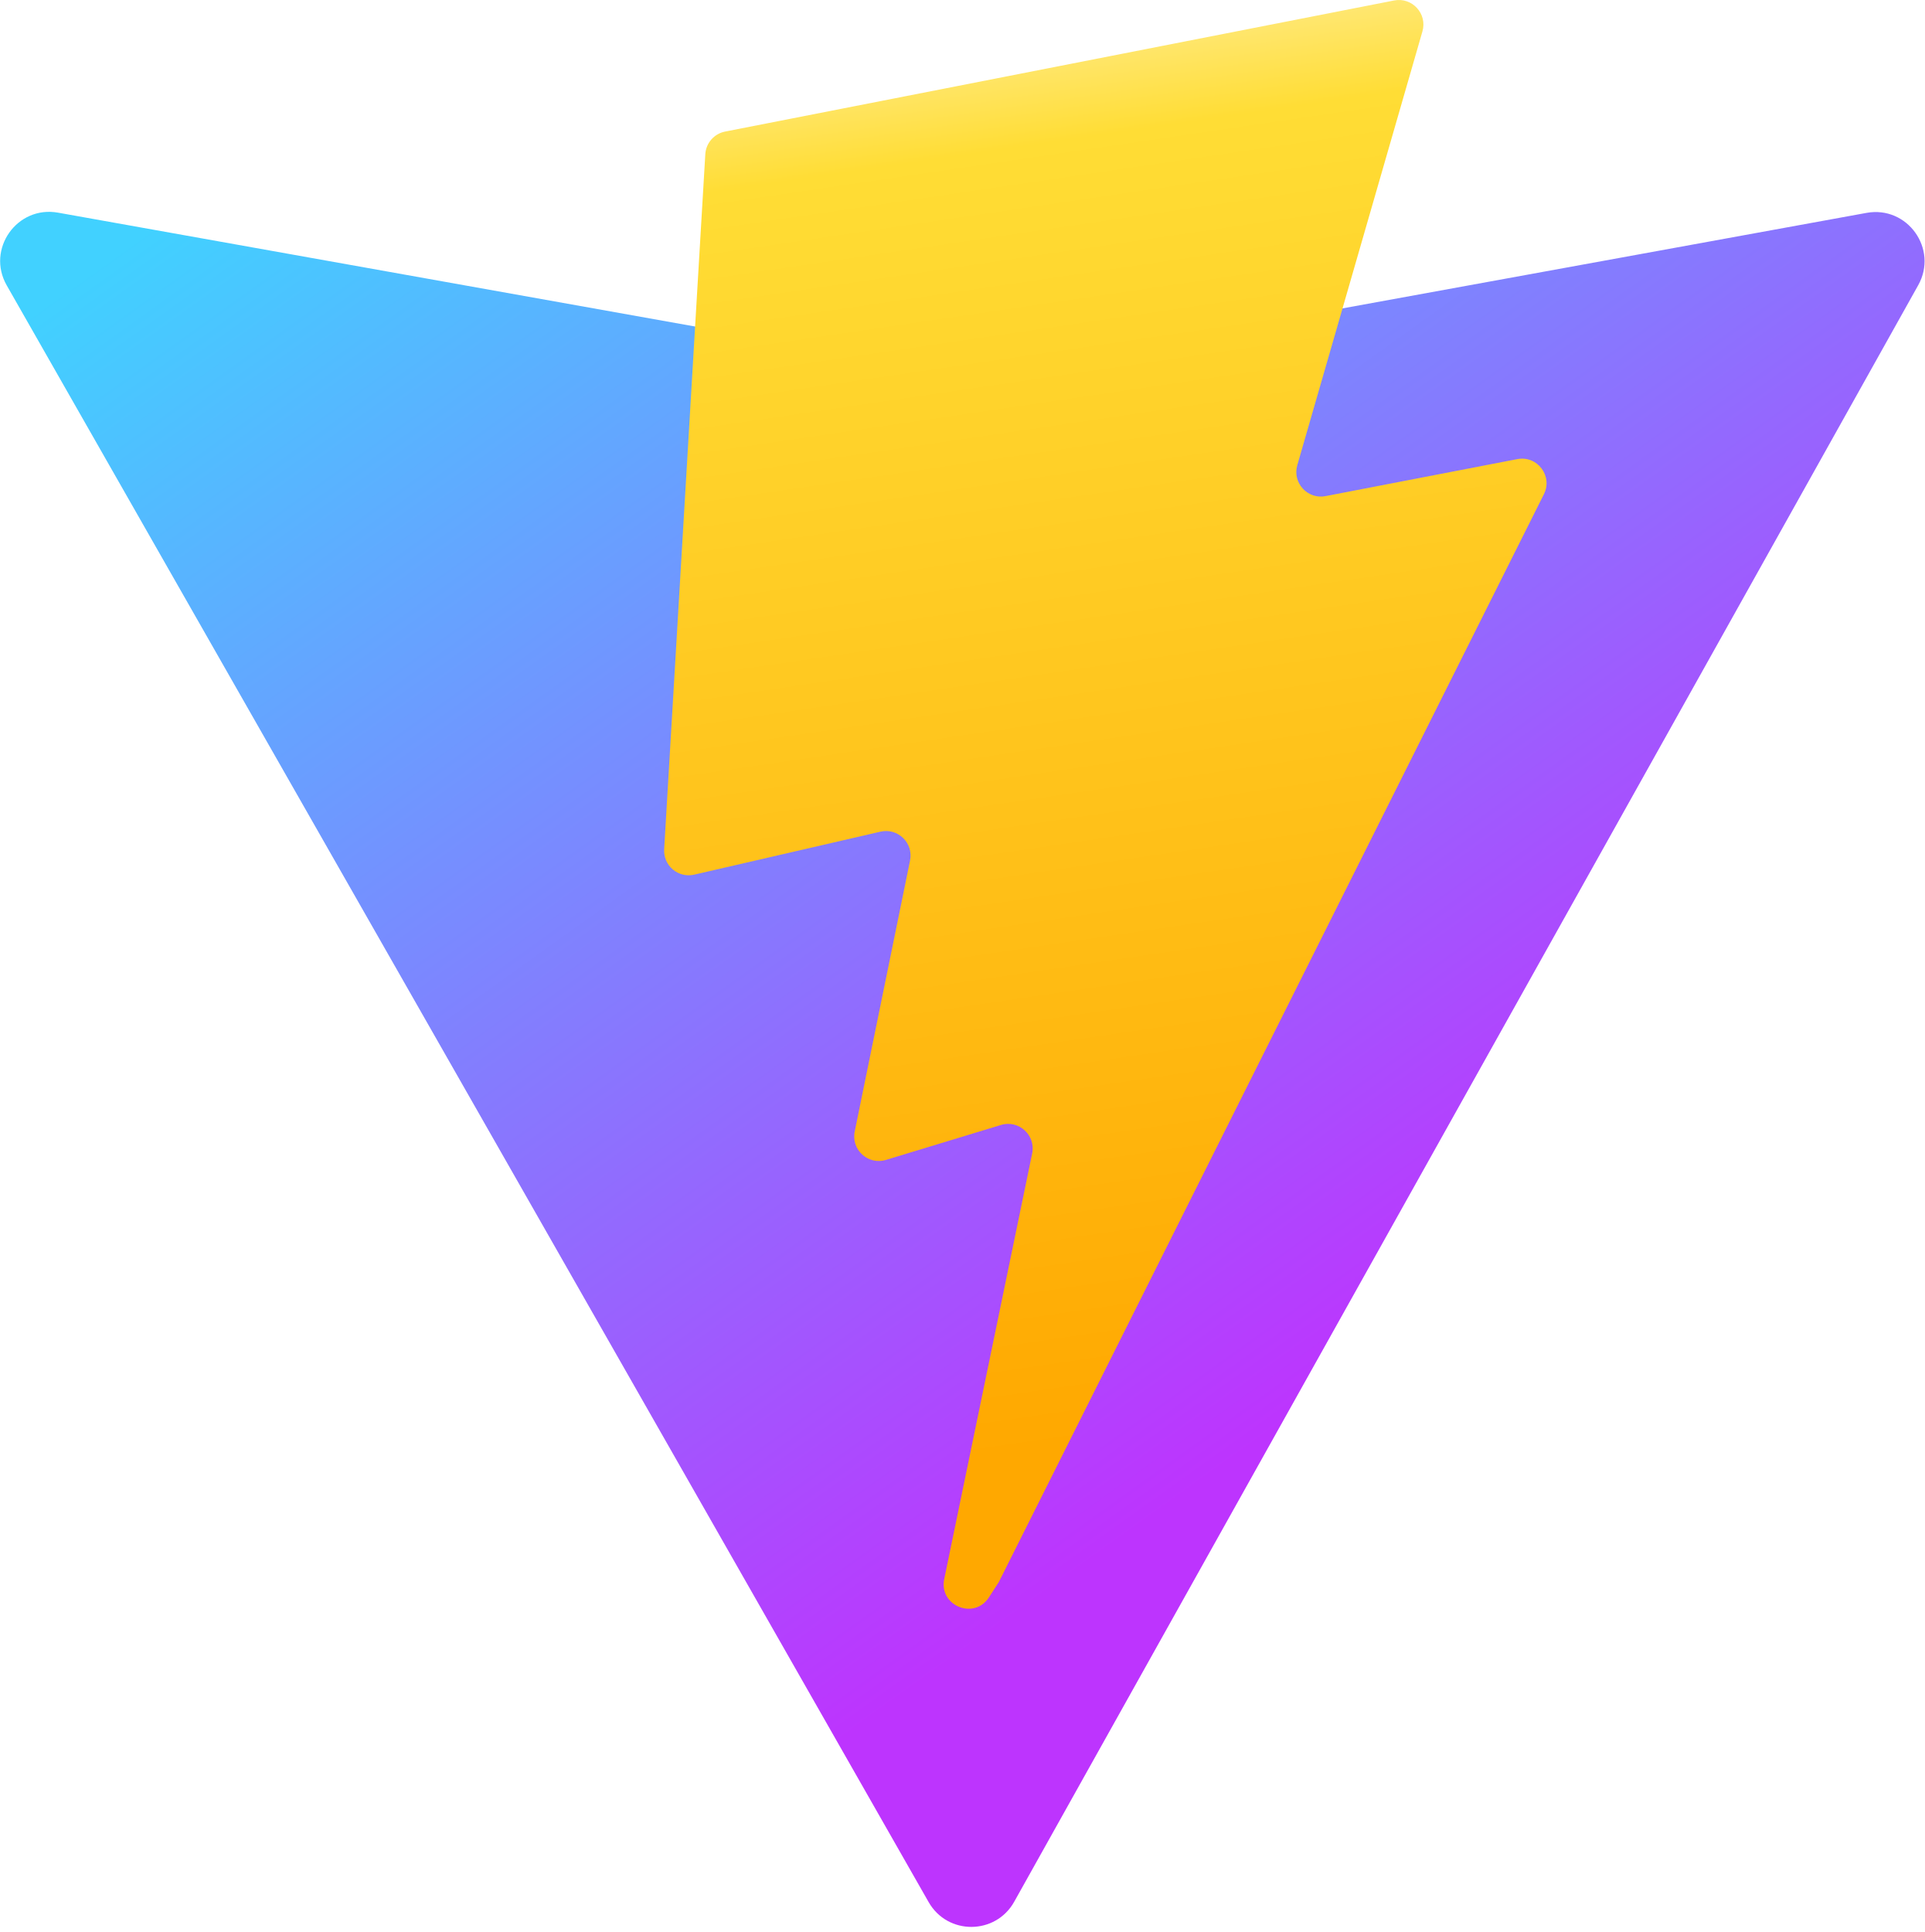
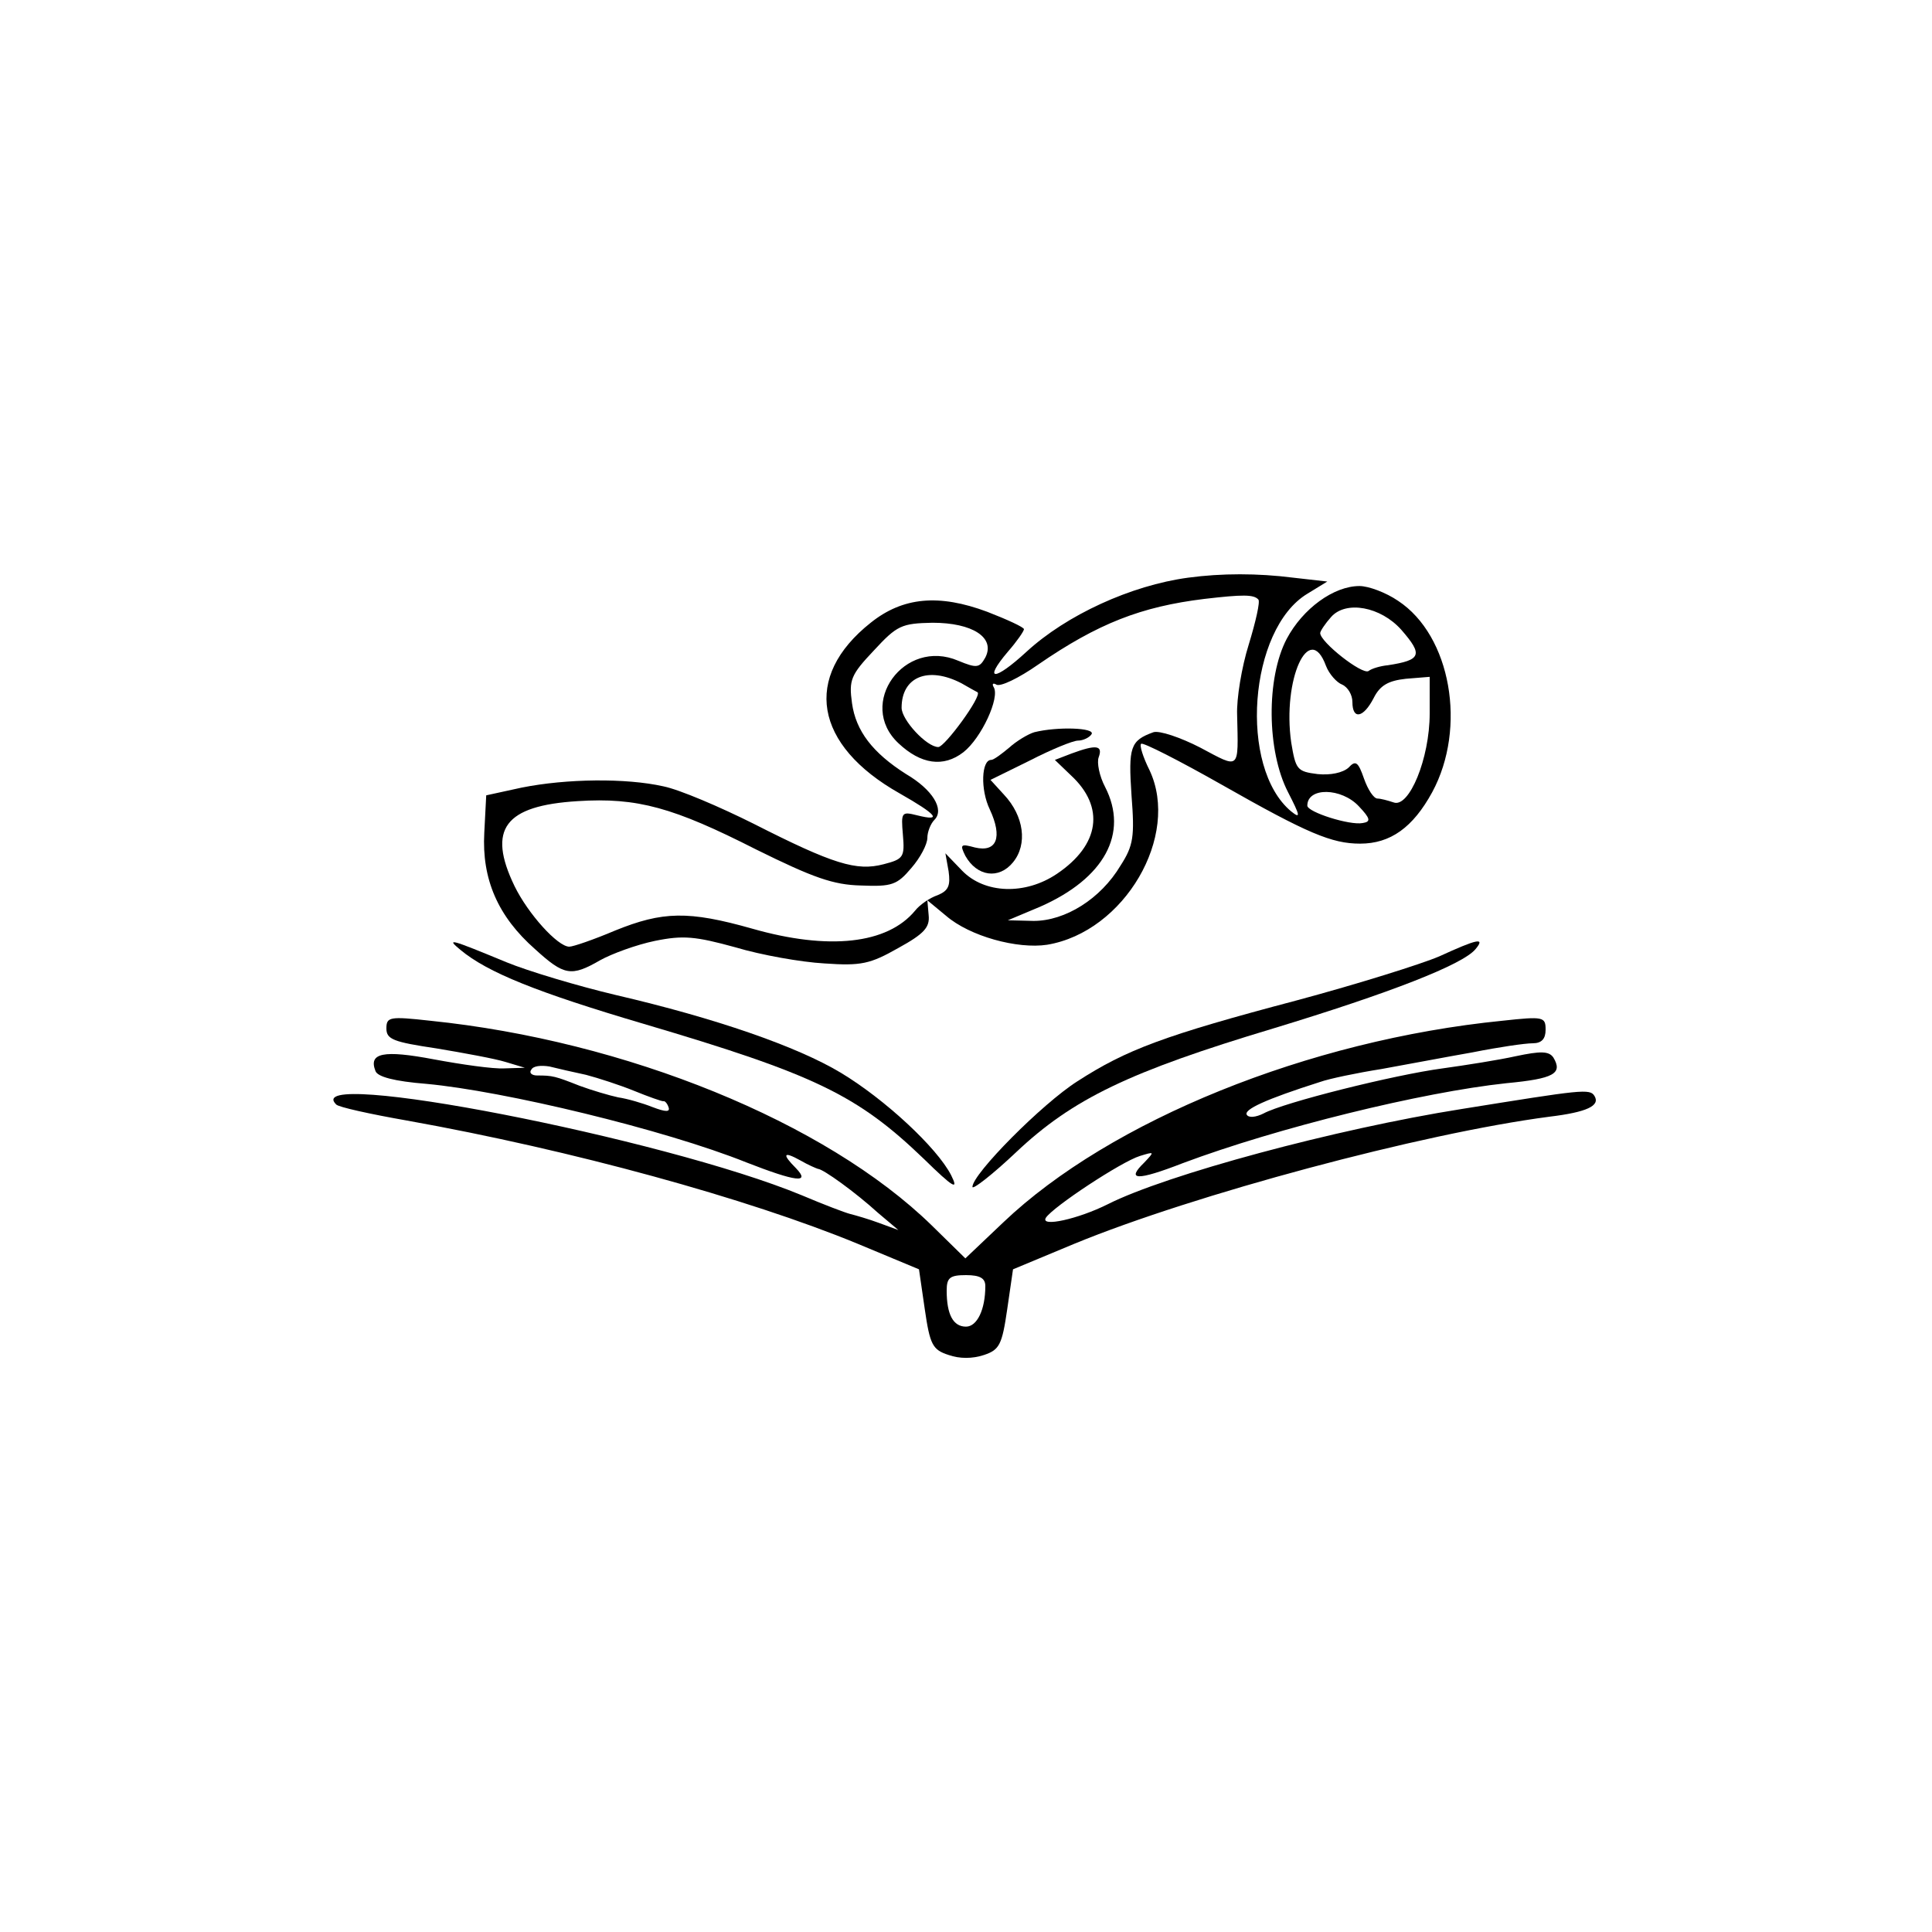
- <svg xmlns="http://www.w3.org/2000/svg" aria-hidden="true" role="img" class="iconify iconify--logos" width="31.88" height="32" preserveAspectRatio="xMidYMid meet" viewBox="0 0 256 257">
-   <defs>
-     <linearGradient id="IconifyId1813088fe1fbc01fb466" x1="-.828%" x2="57.636%" y1="7.652%" y2="78.411%">
-       <stop offset="0%" stop-color="#41D1FF" />
-       <stop offset="100%" stop-color="#BD34FE" />
-     </linearGradient>
-     <linearGradient id="IconifyId1813088fe1fbc01fb467" x1="43.376%" x2="50.316%" y1="2.242%" y2="89.03%">
-       <stop offset="0%" stop-color="#FFEA83" />
-       <stop offset="8.333%" stop-color="#FFDD35" />
-       <stop offset="100%" stop-color="#FFA800" />
-     </linearGradient>
-   </defs>
-   <path fill="url(#IconifyId1813088fe1fbc01fb466)" d="M255.153 37.938L134.897 252.976c-2.483 4.44-8.862 4.466-11.382.048L.875 37.958c-2.746-4.814 1.371-10.646 6.827-9.67l120.385 21.517a6.537 6.537 0 0 0 2.322-.004l117.867-21.483c5.438-.991 9.574 4.796 6.877 9.62Z" />
-   <path fill="url(#IconifyId1813088fe1fbc01fb467)" d="M185.432.063L96.44 17.501a3.268 3.268 0 0 0-2.634 3.014l-5.474 92.456a3.268 3.268 0 0 0 3.997 3.378l24.777-5.718c2.318-.535 4.413 1.507 3.936 3.838l-7.361 36.047c-.495 2.426 1.782 4.5 4.151 3.78l15.304-4.649c2.372-.72 4.652 1.36 4.15 3.788l-11.698 56.621c-.732 3.542 3.979 5.473 5.943 2.437l1.313-2.028l72.516-144.72c1.215-2.423-.88-5.186-3.54-4.672l-25.505 4.922c-2.396.462-4.435-1.77-3.759-4.114l16.646-57.705c.677-2.35-1.37-4.583-3.769-4.113Z" />
+ <svg xmlns="http://www.w3.org/2000/svg" version="1.0" width="300pt" height="300pt" viewBox="0 0 300 300" preserveAspectRatio="xMidYMid meet">
+   <g transform="translate(0,300) scale(0.1,-0.1)" fill="#000000" stroke="none">
+     <path d="M1845 2103 c-89 -12 -189 -58 -251 -115 -50 -46 -68 -46 -29 0 14 16 25 32 25 35 0 3 -26 15 -57 27 -75 28 -131 23 -181 -17 -106 -84 -88 -190 45 -265 58 -33 67 -44 27 -34 -24 6 -25 5 -22 -30 3 -35 1 -38 -30 -46 -42 -11 -78 0 -202 63 -52 26 -115 53 -140 58 -58 13 -150 12 -220 -2 l-55 -12 -3 -58 c-4 -72 21 -130 79 -181 45 -41 56 -43 101 -17 18 10 56 24 85 30 44 9 63 7 125 -10 40 -12 102 -23 138 -25 57 -4 71 -1 115 24 40 22 49 32 47 51 l-2 23 29 -24 c37 -32 111 -52 157 -45 120 20 207 169 159 271 -10 20 -16 39 -13 41 2 3 59 -26 126 -64 132 -75 170 -91 214 -91 47 0 82 25 112 80 54 100 29 243 -53 297 -19 13 -46 23 -60 23 -40 0 -88 -35 -113 -82 -32 -61 -31 -174 2 -238 19 -37 20 -42 5 -30 -82 68 -66 283 25 338 l31 19 -53 6 c-55 7 -111 7 -163 0z m109 -34 c3 -3 -4 -34 -15 -70 -11 -35 -19 -84 -18 -109 2 -87 5 -84 -57 -51 -31 16 -64 27 -73 24 -36 -13 -39 -23 -34 -98 5 -64 3 -78 -17 -109 -31 -52 -86 -86 -135 -86 l-40 1 50 21 c100 44 138 114 101 186 -9 17 -13 38 -10 46 7 19 -4 20 -42 6 l-26 -10 25 -24 c53 -49 45 -108 -22 -153 -49 -33 -112 -31 -147 5 l-26 27 5 -28 c3 -22 0 -30 -17 -37 -12 -4 -28 -15 -35 -24 -43 -52 -134 -62 -253 -28 -99 28 -139 27 -213 -3 -33 -14 -65 -25 -71 -25 -18 0 -64 51 -85 94 -43 89 -15 125 98 132 93 6 149 -10 277 -75 89 -44 120 -55 163 -56 48 -2 56 1 78 27 14 16 25 37 25 47 0 9 5 22 11 28 16 16 -3 47 -44 71 -52 33 -78 67 -84 110 -5 36 -2 44 34 82 36 39 43 42 91 43 62 0 98 -23 82 -54 -9 -16 -13 -17 -42 -5 -84 36 -158 -67 -93 -128 35 -33 70 -38 101 -14 28 22 57 85 47 101 -3 5 -1 7 4 4 6 -4 35 10 65 31 93 64 160 90 258 102 60 7 77 7 84 -1z m222 -47 c34 -39 31 -47 -21 -55 -11 -1 -25 -5 -30 -9 -10 -6 -75 45 -75 59 0 3 8 15 17 25 23 26 77 16 109 -20z m-117 -56 c5 -13 17 -26 25 -29 9 -4 16 -16 16 -27 0 -28 17 -25 33 6 10 20 23 27 50 30 l37 3 0 -57 c0 -70 -32 -147 -56 -138 -9 3 -20 6 -25 6 -6 0 -15 14 -21 31 -9 26 -13 29 -24 17 -9 -8 -28 -12 -48 -10 -32 4 -34 7 -41 49 -14 98 28 190 54 119z m-566 -27 c12 -7 23 -13 25 -14 7 -6 -51 -85 -61 -85 -18 0 -57 42 -57 61 0 48 41 65 93 38z m617 -191 c18 -19 19 -24 6 -26 -20 -4 -86 17 -86 27 0 29 53 28 80 -1z" />
+     <path d="M1606 1863 c-10 -3 -28 -14 -39 -24 -12 -10 -24 -19 -28 -19 -15 0 -17 -46 -2 -77 20 -43 11 -67 -23 -59 -22 6 -24 5 -15 -13 18 -32 52 -37 74 -10 23 28 17 72 -14 105 l-21 23 61 30 c33 17 67 31 75 31 8 0 18 5 21 10 6 10 -53 12 -89 3z" />
+     <path d="M715 1525 c42 -35 119 -66 285 -115 264 -78 331 -110 434 -209 47 -46 55 -50 43 -26 -22 43 -103 118 -171 159 -68 41 -195 85 -350 121 -59 14 -136 37 -170 51 -87 36 -94 38 -71 19z" />
+     <path d="M2235 1515 c-28 -12 -127 -43 -220 -68 -208 -55 -266 -77 -342 -126 -55 -35 -163 -144 -163 -164 0 -5 31 19 68 54 88 83 176 125 399 192 181 55 294 99 314 123 16 19 3 16 -56 -11z" />
+     <path d="M600 1403 c0 -17 11 -21 78 -31 42 -7 91 -16 107 -21 l30 -9 -32 -1 c-17 -1 -66 6 -109 14 -79 15 -102 10 -91 -18 3 -9 29 -16 79 -20 120 -11 370 -71 497 -122 77 -30 100 -33 77 -9 -22 22 -20 27 7 12 12 -7 24 -12 27 -13 8 0 59 -37 93 -68 l32 -27 -30 11 c-16 6 -37 12 -45 14 -8 2 -42 15 -75 29 -215 89 -782 199 -723 141 3 -4 53 -15 110 -25 257 -46 529 -121 699 -191 l96 -40 9 -62 c8 -55 12 -63 37 -71 17 -6 37 -6 55 0 24 8 28 16 36 71 l9 62 96 40 c185 76 538 171 737 197 58 7 79 17 70 32 -7 12 -19 10 -206 -20 -196 -31 -459 -102 -550 -148 -46 -23 -105 -36 -96 -21 11 17 117 87 146 96 23 7 23 7 7 -10 -29 -28 -12 -29 60 -1 147 55 371 110 502 124 74 7 88 15 73 40 -7 10 -20 10 -58 2 -27 -6 -78 -14 -114 -19 -75 -10 -247 -53 -278 -70 -12 -6 -23 -7 -26 -2 -5 8 29 24 114 51 14 5 57 14 95 20 39 7 102 19 142 26 40 8 81 14 93 14 14 0 20 7 20 21 0 20 -3 21 -67 14 -301 -30 -609 -155 -775 -313 l-59 -56 -52 51 c-165 161 -476 287 -779 318 -63 7 -68 6 -68 -12z m310 -72 c19 -5 53 -16 75 -25 22 -9 42 -16 45 -16 2 1 6 -3 8 -9 3 -8 -4 -8 -25 0 -15 6 -39 13 -53 15 -14 3 -41 11 -60 18 -38 15 -42 16 -66 16 -8 0 -13 4 -9 9 3 6 15 7 28 5 12 -3 38 -9 57 -13z m620 -328 c0 -37 -13 -63 -30 -63 -20 0 -30 19 -30 56 0 20 5 24 30 24 22 0 30 -5 30 -17z" />
+   </g>
</svg>
